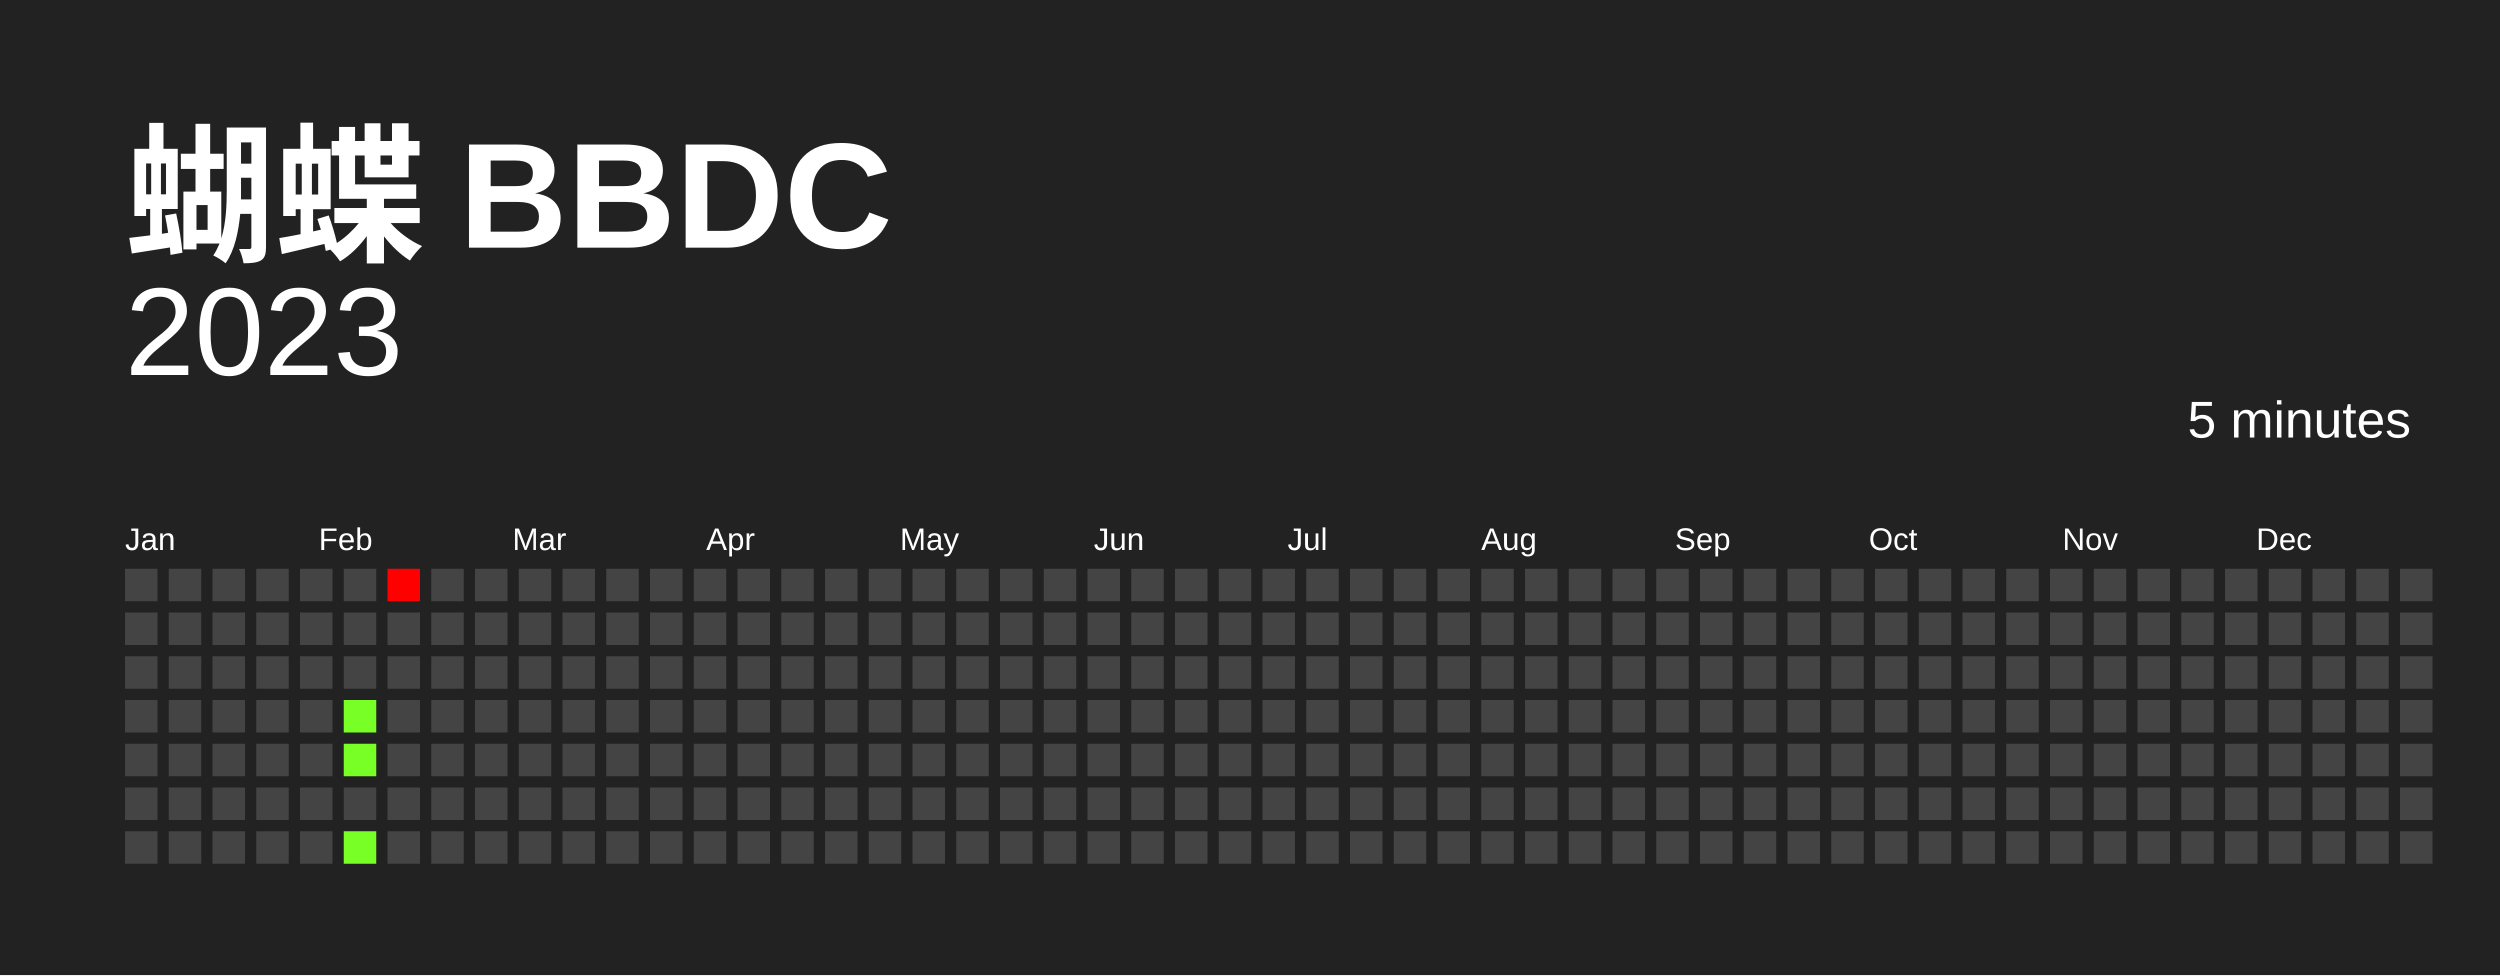
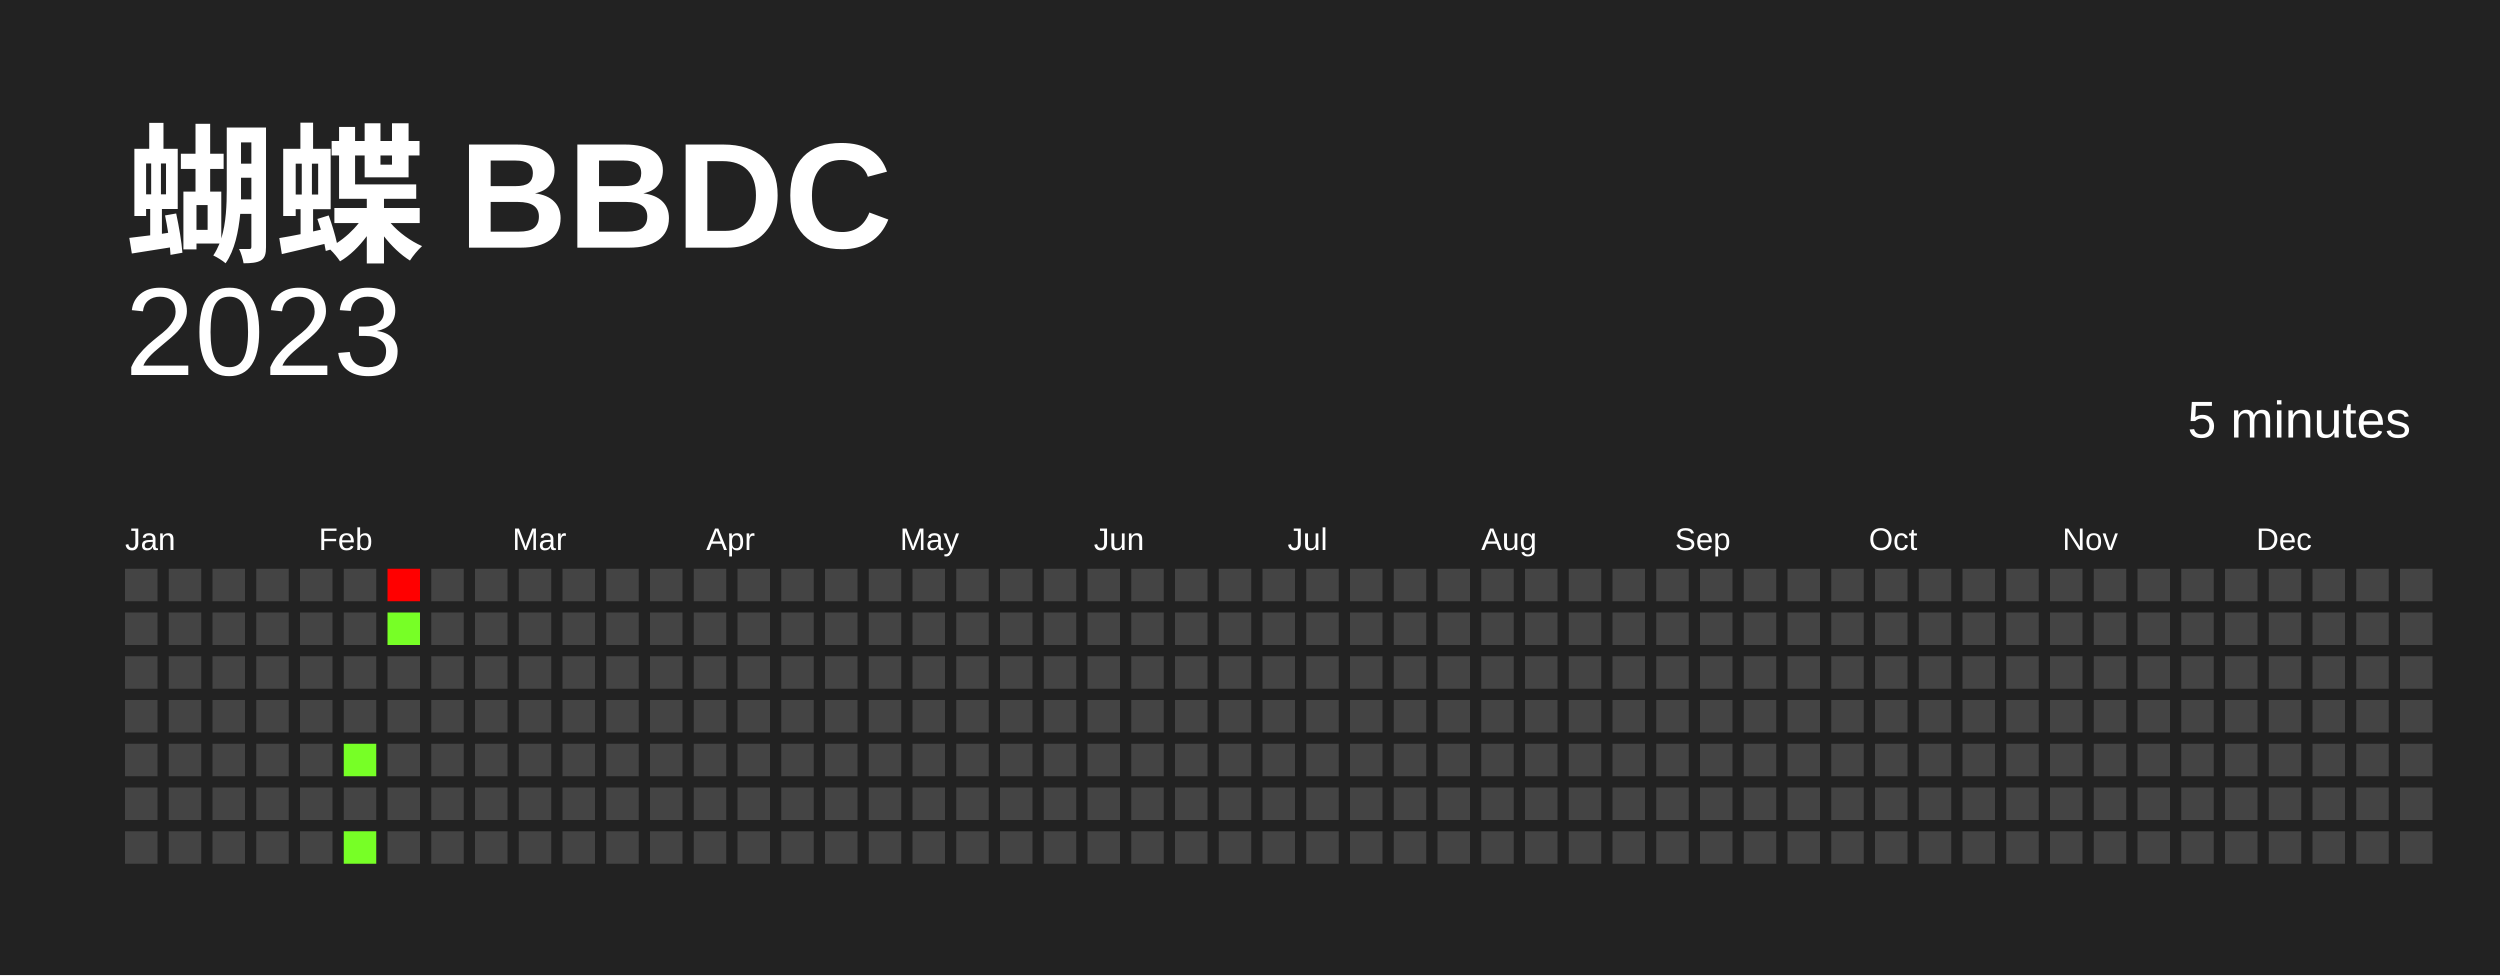
<svg xmlns="http://www.w3.org/2000/svg" baseProfile="full" height="78mm" version="1.1" viewBox="0,0,200,78" width="200mm">
  <defs />
  <rect fill="#222222" height="78" width="200" x="0" y="0" />
  <text fill="#FFFFFF" style="font-size:12px; font-family:Arial; font-weight:bold;" x="10" y="20">蝴蝶 BBDC</text>
  <text alignment-baseline="hanging" fill="#FFFFFF" style="font-size:10.0px; font-family:Arial;" x="10" y="30">2023</text>
  <text alignment-baseline="hanging" fill="#FFFFFF" style="font-size:4.125px; font-family:Arial;" x="175" y="35">5 minutes</text>
  <text fill="#FFFFFF" style="font-size:2.5px; font-family:Arial" x="10.0" y="44">Jan</text>
  <text fill="#FFFFFF" style="font-size:2.5px; font-family:Arial" x="25.5" y="44">Feb</text>
  <text fill="#FFFFFF" style="font-size:2.5px; font-family:Arial" x="41.0" y="44">Mar</text>
  <text fill="#FFFFFF" style="font-size:2.5px; font-family:Arial" x="56.5" y="44">Apr</text>
  <text fill="#FFFFFF" style="font-size:2.5px; font-family:Arial" x="72.0" y="44">May</text>
  <text fill="#FFFFFF" style="font-size:2.5px; font-family:Arial" x="87.5" y="44">Jun</text>
  <text fill="#FFFFFF" style="font-size:2.5px; font-family:Arial" x="103.0" y="44">Jul</text>
  <text fill="#FFFFFF" style="font-size:2.5px; font-family:Arial" x="118.5" y="44">Aug</text>
  <text fill="#FFFFFF" style="font-size:2.5px; font-family:Arial" x="134.0" y="44">Sep</text>
  <text fill="#FFFFFF" style="font-size:2.5px; font-family:Arial" x="149.5" y="44">Oct</text>
  <text fill="#FFFFFF" style="font-size:2.5px; font-family:Arial" x="165.0" y="44">Nov</text>
  <text fill="#FFFFFF" style="font-size:2.5px; font-family:Arial" x="180.5" y="44">Dec</text>
  <rect fill="#444444" height="2.6" width="2.6" x="10.0" y="45.5" />
  <rect fill="#444444" height="2.6" width="2.6" x="10.0" y="49.0" />
  <rect fill="#444444" height="2.6" width="2.6" x="10.0" y="52.5" />
  <rect fill="#444444" height="2.6" width="2.6" x="10.0" y="56.0" />
  <rect fill="#444444" height="2.6" width="2.6" x="10.0" y="59.5" />
  <rect fill="#444444" height="2.6" width="2.6" x="10.0" y="63.0" />
  <rect fill="#444444" height="2.6" width="2.6" x="10.0" y="66.5" />
  <rect fill="#444444" height="2.6" width="2.6" x="13.5" y="45.5" />
  <rect fill="#444444" height="2.6" width="2.6" x="13.5" y="49.0" />
  <rect fill="#444444" height="2.6" width="2.6" x="13.5" y="52.5" />
  <rect fill="#444444" height="2.6" width="2.6" x="13.5" y="56.0" />
  <rect fill="#444444" height="2.6" width="2.6" x="13.5" y="59.5" />
  <rect fill="#444444" height="2.6" width="2.6" x="13.5" y="63.0" />
  <rect fill="#444444" height="2.6" width="2.6" x="13.5" y="66.5" />
  <rect fill="#444444" height="2.6" width="2.6" x="17.0" y="45.5" />
  <rect fill="#444444" height="2.6" width="2.6" x="17.0" y="49.0" />
  <rect fill="#444444" height="2.6" width="2.6" x="17.0" y="52.5" />
  <rect fill="#444444" height="2.6" width="2.6" x="17.0" y="56.0" />
  <rect fill="#444444" height="2.6" width="2.6" x="17.0" y="59.5" />
  <rect fill="#444444" height="2.6" width="2.6" x="17.0" y="63.0" />
  <rect fill="#444444" height="2.6" width="2.6" x="17.0" y="66.5" />
  <rect fill="#444444" height="2.6" width="2.6" x="20.5" y="45.5" />
  <rect fill="#444444" height="2.6" width="2.6" x="20.5" y="49.0" />
  <rect fill="#444444" height="2.6" width="2.6" x="20.5" y="52.5" />
  <rect fill="#444444" height="2.6" width="2.6" x="20.5" y="56.0" />
  <rect fill="#444444" height="2.6" width="2.6" x="20.5" y="59.5" />
  <rect fill="#444444" height="2.6" width="2.6" x="20.5" y="63.0" />
  <rect fill="#444444" height="2.6" width="2.6" x="20.5" y="66.5" />
  <rect fill="#444444" height="2.6" width="2.6" x="24.0" y="45.5" />
  <rect fill="#444444" height="2.6" width="2.6" x="24.0" y="49.0" />
  <rect fill="#444444" height="2.6" width="2.6" x="24.0" y="52.5" />
  <rect fill="#444444" height="2.6" width="2.6" x="24.0" y="56.0" />
  <rect fill="#444444" height="2.6" width="2.6" x="24.0" y="59.5" />
  <rect fill="#444444" height="2.6" width="2.6" x="24.0" y="63.0" />
  <rect fill="#444444" height="2.6" width="2.6" x="24.0" y="66.5" />
  <rect fill="#444444" height="2.6" width="2.6" x="27.5" y="45.5" />
  <rect fill="#444444" height="2.6" width="2.6" x="27.5" y="49.0" />
  <rect fill="#444444" height="2.6" width="2.6" x="27.5" y="52.5" />
-   <rect fill="#77ff26" height="2.6" width="2.6" x="27.5" y="56.0" />
+   <rect fill="#444444" height="2.6" width="2.6" x="27.5" y="56.0" />
  <rect fill="#77ff26" height="2.6" width="2.6" x="27.5" y="59.5" />
  <rect fill="#444444" height="2.6" width="2.6" x="27.5" y="63.0" />
  <rect fill="#77ff26" height="2.6" width="2.6" x="27.5" y="66.5" />
  <rect fill="red" height="2.6" width="2.6" x="31.0" y="45.5" />
-   <rect fill="#444444" height="2.6" width="2.6" x="31.0" y="49.0" />
+   <rect fill="#77ff26" height="2.6" width="2.6" x="31.0" y="49.0" />
  <rect fill="#444444" height="2.6" width="2.6" x="31.0" y="52.5" />
  <rect fill="#444444" height="2.6" width="2.6" x="31.0" y="56.0" />
  <rect fill="#444444" height="2.6" width="2.6" x="31.0" y="59.5" />
  <rect fill="#444444" height="2.6" width="2.6" x="31.0" y="63.0" />
  <rect fill="#444444" height="2.6" width="2.6" x="31.0" y="66.5" />
  <rect fill="#444444" height="2.6" width="2.6" x="34.5" y="45.5" />
  <rect fill="#444444" height="2.6" width="2.6" x="34.5" y="49.0" />
  <rect fill="#444444" height="2.6" width="2.6" x="34.5" y="52.5" />
  <rect fill="#444444" height="2.6" width="2.6" x="34.5" y="56.0" />
  <rect fill="#444444" height="2.6" width="2.6" x="34.5" y="59.5" />
  <rect fill="#444444" height="2.6" width="2.6" x="34.5" y="63.0" />
  <rect fill="#444444" height="2.6" width="2.6" x="34.5" y="66.5" />
  <rect fill="#444444" height="2.6" width="2.6" x="38.0" y="45.5" />
  <rect fill="#444444" height="2.6" width="2.6" x="38.0" y="49.0" />
  <rect fill="#444444" height="2.6" width="2.6" x="38.0" y="52.5" />
  <rect fill="#444444" height="2.6" width="2.6" x="38.0" y="56.0" />
  <rect fill="#444444" height="2.6" width="2.6" x="38.0" y="59.5" />
  <rect fill="#444444" height="2.6" width="2.6" x="38.0" y="63.0" />
  <rect fill="#444444" height="2.6" width="2.6" x="38.0" y="66.5" />
  <rect fill="#444444" height="2.6" width="2.6" x="41.5" y="45.5" />
  <rect fill="#444444" height="2.6" width="2.6" x="41.5" y="49.0" />
  <rect fill="#444444" height="2.6" width="2.6" x="41.5" y="52.5" />
  <rect fill="#444444" height="2.6" width="2.6" x="41.5" y="56.0" />
  <rect fill="#444444" height="2.6" width="2.6" x="41.5" y="59.5" />
  <rect fill="#444444" height="2.6" width="2.6" x="41.5" y="63.0" />
  <rect fill="#444444" height="2.6" width="2.6" x="41.5" y="66.5" />
  <rect fill="#444444" height="2.6" width="2.6" x="45.0" y="45.5" />
  <rect fill="#444444" height="2.6" width="2.6" x="45.0" y="49.0" />
  <rect fill="#444444" height="2.6" width="2.6" x="45.0" y="52.5" />
  <rect fill="#444444" height="2.6" width="2.6" x="45.0" y="56.0" />
  <rect fill="#444444" height="2.6" width="2.6" x="45.0" y="59.5" />
  <rect fill="#444444" height="2.6" width="2.6" x="45.0" y="63.0" />
  <rect fill="#444444" height="2.6" width="2.6" x="45.0" y="66.5" />
  <rect fill="#444444" height="2.6" width="2.6" x="48.5" y="45.5" />
  <rect fill="#444444" height="2.6" width="2.6" x="48.5" y="49.0" />
  <rect fill="#444444" height="2.6" width="2.6" x="48.5" y="52.5" />
  <rect fill="#444444" height="2.6" width="2.6" x="48.5" y="56.0" />
  <rect fill="#444444" height="2.6" width="2.6" x="48.5" y="59.5" />
  <rect fill="#444444" height="2.6" width="2.6" x="48.5" y="63.0" />
  <rect fill="#444444" height="2.6" width="2.6" x="48.5" y="66.5" />
  <rect fill="#444444" height="2.6" width="2.6" x="52.0" y="45.5" />
  <rect fill="#444444" height="2.6" width="2.6" x="52.0" y="49.0" />
  <rect fill="#444444" height="2.6" width="2.6" x="52.0" y="52.5" />
  <rect fill="#444444" height="2.6" width="2.6" x="52.0" y="56.0" />
  <rect fill="#444444" height="2.6" width="2.6" x="52.0" y="59.5" />
  <rect fill="#444444" height="2.6" width="2.6" x="52.0" y="63.0" />
  <rect fill="#444444" height="2.6" width="2.6" x="52.0" y="66.5" />
  <rect fill="#444444" height="2.6" width="2.6" x="55.5" y="45.5" />
  <rect fill="#444444" height="2.6" width="2.6" x="55.5" y="49.0" />
  <rect fill="#444444" height="2.6" width="2.6" x="55.5" y="52.5" />
  <rect fill="#444444" height="2.6" width="2.6" x="55.5" y="56.0" />
  <rect fill="#444444" height="2.6" width="2.6" x="55.5" y="59.5" />
  <rect fill="#444444" height="2.6" width="2.6" x="55.5" y="63.0" />
  <rect fill="#444444" height="2.6" width="2.6" x="55.5" y="66.5" />
  <rect fill="#444444" height="2.6" width="2.6" x="59.0" y="45.5" />
  <rect fill="#444444" height="2.6" width="2.6" x="59.0" y="49.0" />
  <rect fill="#444444" height="2.6" width="2.6" x="59.0" y="52.5" />
  <rect fill="#444444" height="2.6" width="2.6" x="59.0" y="56.0" />
  <rect fill="#444444" height="2.6" width="2.6" x="59.0" y="59.5" />
  <rect fill="#444444" height="2.6" width="2.6" x="59.0" y="63.0" />
  <rect fill="#444444" height="2.6" width="2.6" x="59.0" y="66.5" />
  <rect fill="#444444" height="2.6" width="2.6" x="62.5" y="45.5" />
  <rect fill="#444444" height="2.6" width="2.6" x="62.5" y="49.0" />
  <rect fill="#444444" height="2.6" width="2.6" x="62.5" y="52.5" />
  <rect fill="#444444" height="2.6" width="2.6" x="62.5" y="56.0" />
  <rect fill="#444444" height="2.6" width="2.6" x="62.5" y="59.5" />
  <rect fill="#444444" height="2.6" width="2.6" x="62.5" y="63.0" />
  <rect fill="#444444" height="2.6" width="2.6" x="62.5" y="66.5" />
  <rect fill="#444444" height="2.6" width="2.6" x="66.0" y="45.5" />
  <rect fill="#444444" height="2.6" width="2.6" x="66.0" y="49.0" />
  <rect fill="#444444" height="2.6" width="2.6" x="66.0" y="52.5" />
  <rect fill="#444444" height="2.6" width="2.6" x="66.0" y="56.0" />
  <rect fill="#444444" height="2.6" width="2.6" x="66.0" y="59.5" />
  <rect fill="#444444" height="2.6" width="2.6" x="66.0" y="63.0" />
  <rect fill="#444444" height="2.6" width="2.6" x="66.0" y="66.5" />
  <rect fill="#444444" height="2.6" width="2.6" x="69.5" y="45.5" />
  <rect fill="#444444" height="2.6" width="2.6" x="69.5" y="49.0" />
  <rect fill="#444444" height="2.6" width="2.6" x="69.5" y="52.5" />
  <rect fill="#444444" height="2.6" width="2.6" x="69.5" y="56.0" />
  <rect fill="#444444" height="2.6" width="2.6" x="69.5" y="59.5" />
  <rect fill="#444444" height="2.6" width="2.6" x="69.5" y="63.0" />
  <rect fill="#444444" height="2.6" width="2.6" x="69.5" y="66.5" />
  <rect fill="#444444" height="2.6" width="2.6" x="73.0" y="45.5" />
  <rect fill="#444444" height="2.6" width="2.6" x="73.0" y="49.0" />
  <rect fill="#444444" height="2.6" width="2.6" x="73.0" y="52.5" />
  <rect fill="#444444" height="2.6" width="2.6" x="73.0" y="56.0" />
  <rect fill="#444444" height="2.6" width="2.6" x="73.0" y="59.5" />
  <rect fill="#444444" height="2.6" width="2.6" x="73.0" y="63.0" />
  <rect fill="#444444" height="2.6" width="2.6" x="73.0" y="66.5" />
  <rect fill="#444444" height="2.6" width="2.6" x="76.5" y="45.5" />
  <rect fill="#444444" height="2.6" width="2.6" x="76.5" y="49.0" />
  <rect fill="#444444" height="2.6" width="2.6" x="76.5" y="52.5" />
  <rect fill="#444444" height="2.6" width="2.6" x="76.5" y="56.0" />
  <rect fill="#444444" height="2.6" width="2.6" x="76.5" y="59.5" />
  <rect fill="#444444" height="2.6" width="2.6" x="76.5" y="63.0" />
  <rect fill="#444444" height="2.6" width="2.6" x="76.5" y="66.5" />
  <rect fill="#444444" height="2.6" width="2.6" x="80.0" y="45.5" />
  <rect fill="#444444" height="2.6" width="2.6" x="80.0" y="49.0" />
  <rect fill="#444444" height="2.6" width="2.6" x="80.0" y="52.5" />
  <rect fill="#444444" height="2.6" width="2.6" x="80.0" y="56.0" />
  <rect fill="#444444" height="2.6" width="2.6" x="80.0" y="59.5" />
  <rect fill="#444444" height="2.6" width="2.6" x="80.0" y="63.0" />
  <rect fill="#444444" height="2.6" width="2.6" x="80.0" y="66.5" />
  <rect fill="#444444" height="2.6" width="2.6" x="83.5" y="45.5" />
  <rect fill="#444444" height="2.6" width="2.6" x="83.5" y="49.0" />
  <rect fill="#444444" height="2.6" width="2.6" x="83.5" y="52.5" />
  <rect fill="#444444" height="2.6" width="2.6" x="83.5" y="56.0" />
  <rect fill="#444444" height="2.6" width="2.6" x="83.5" y="59.5" />
  <rect fill="#444444" height="2.6" width="2.6" x="83.5" y="63.0" />
  <rect fill="#444444" height="2.6" width="2.6" x="83.5" y="66.5" />
  <rect fill="#444444" height="2.6" width="2.6" x="87.0" y="45.5" />
  <rect fill="#444444" height="2.6" width="2.6" x="87.0" y="49.0" />
  <rect fill="#444444" height="2.6" width="2.6" x="87.0" y="52.5" />
  <rect fill="#444444" height="2.6" width="2.6" x="87.0" y="56.0" />
  <rect fill="#444444" height="2.6" width="2.6" x="87.0" y="59.5" />
  <rect fill="#444444" height="2.6" width="2.6" x="87.0" y="63.0" />
  <rect fill="#444444" height="2.6" width="2.6" x="87.0" y="66.5" />
  <rect fill="#444444" height="2.6" width="2.6" x="90.5" y="45.5" />
  <rect fill="#444444" height="2.6" width="2.6" x="90.5" y="49.0" />
  <rect fill="#444444" height="2.6" width="2.6" x="90.5" y="52.5" />
  <rect fill="#444444" height="2.6" width="2.6" x="90.5" y="56.0" />
  <rect fill="#444444" height="2.6" width="2.6" x="90.5" y="59.5" />
  <rect fill="#444444" height="2.6" width="2.6" x="90.5" y="63.0" />
  <rect fill="#444444" height="2.6" width="2.6" x="90.5" y="66.5" />
  <rect fill="#444444" height="2.6" width="2.6" x="94.0" y="45.5" />
  <rect fill="#444444" height="2.6" width="2.6" x="94.0" y="49.0" />
  <rect fill="#444444" height="2.6" width="2.6" x="94.0" y="52.5" />
  <rect fill="#444444" height="2.6" width="2.6" x="94.0" y="56.0" />
  <rect fill="#444444" height="2.6" width="2.6" x="94.0" y="59.5" />
  <rect fill="#444444" height="2.6" width="2.6" x="94.0" y="63.0" />
  <rect fill="#444444" height="2.6" width="2.6" x="94.0" y="66.5" />
  <rect fill="#444444" height="2.6" width="2.6" x="97.5" y="45.5" />
  <rect fill="#444444" height="2.6" width="2.6" x="97.5" y="49.0" />
  <rect fill="#444444" height="2.6" width="2.6" x="97.5" y="52.5" />
  <rect fill="#444444" height="2.6" width="2.6" x="97.5" y="56.0" />
  <rect fill="#444444" height="2.6" width="2.6" x="97.5" y="59.5" />
  <rect fill="#444444" height="2.6" width="2.6" x="97.5" y="63.0" />
  <rect fill="#444444" height="2.6" width="2.6" x="97.5" y="66.5" />
  <rect fill="#444444" height="2.6" width="2.6" x="101.0" y="45.5" />
  <rect fill="#444444" height="2.6" width="2.6" x="101.0" y="49.0" />
  <rect fill="#444444" height="2.6" width="2.6" x="101.0" y="52.5" />
  <rect fill="#444444" height="2.6" width="2.6" x="101.0" y="56.0" />
  <rect fill="#444444" height="2.6" width="2.6" x="101.0" y="59.5" />
  <rect fill="#444444" height="2.6" width="2.6" x="101.0" y="63.0" />
  <rect fill="#444444" height="2.6" width="2.6" x="101.0" y="66.5" />
  <rect fill="#444444" height="2.6" width="2.6" x="104.5" y="45.5" />
  <rect fill="#444444" height="2.6" width="2.6" x="104.5" y="49.0" />
  <rect fill="#444444" height="2.6" width="2.6" x="104.5" y="52.5" />
  <rect fill="#444444" height="2.6" width="2.6" x="104.5" y="56.0" />
  <rect fill="#444444" height="2.6" width="2.6" x="104.5" y="59.5" />
  <rect fill="#444444" height="2.6" width="2.6" x="104.5" y="63.0" />
  <rect fill="#444444" height="2.6" width="2.6" x="104.5" y="66.5" />
  <rect fill="#444444" height="2.6" width="2.6" x="108.0" y="45.5" />
  <rect fill="#444444" height="2.6" width="2.6" x="108.0" y="49.0" />
  <rect fill="#444444" height="2.6" width="2.6" x="108.0" y="52.5" />
  <rect fill="#444444" height="2.6" width="2.6" x="108.0" y="56.0" />
  <rect fill="#444444" height="2.6" width="2.6" x="108.0" y="59.5" />
  <rect fill="#444444" height="2.6" width="2.6" x="108.0" y="63.0" />
  <rect fill="#444444" height="2.6" width="2.6" x="108.0" y="66.5" />
  <rect fill="#444444" height="2.6" width="2.6" x="111.5" y="45.5" />
  <rect fill="#444444" height="2.6" width="2.6" x="111.5" y="49.0" />
  <rect fill="#444444" height="2.6" width="2.6" x="111.5" y="52.5" />
  <rect fill="#444444" height="2.6" width="2.6" x="111.5" y="56.0" />
  <rect fill="#444444" height="2.6" width="2.6" x="111.5" y="59.5" />
  <rect fill="#444444" height="2.6" width="2.6" x="111.5" y="63.0" />
  <rect fill="#444444" height="2.6" width="2.6" x="111.5" y="66.5" />
  <rect fill="#444444" height="2.6" width="2.6" x="115.0" y="45.5" />
  <rect fill="#444444" height="2.6" width="2.6" x="115.0" y="49.0" />
  <rect fill="#444444" height="2.6" width="2.6" x="115.0" y="52.5" />
  <rect fill="#444444" height="2.6" width="2.6" x="115.0" y="56.0" />
  <rect fill="#444444" height="2.6" width="2.6" x="115.0" y="59.5" />
  <rect fill="#444444" height="2.6" width="2.6" x="115.0" y="63.0" />
  <rect fill="#444444" height="2.6" width="2.6" x="115.0" y="66.5" />
  <rect fill="#444444" height="2.6" width="2.6" x="118.5" y="45.5" />
  <rect fill="#444444" height="2.6" width="2.6" x="118.5" y="49.0" />
  <rect fill="#444444" height="2.6" width="2.6" x="118.5" y="52.5" />
  <rect fill="#444444" height="2.6" width="2.6" x="118.5" y="56.0" />
  <rect fill="#444444" height="2.6" width="2.6" x="118.5" y="59.5" />
  <rect fill="#444444" height="2.6" width="2.6" x="118.5" y="63.0" />
  <rect fill="#444444" height="2.6" width="2.6" x="118.5" y="66.5" />
  <rect fill="#444444" height="2.6" width="2.6" x="122.0" y="45.5" />
  <rect fill="#444444" height="2.6" width="2.6" x="122.0" y="49.0" />
  <rect fill="#444444" height="2.6" width="2.6" x="122.0" y="52.5" />
  <rect fill="#444444" height="2.6" width="2.6" x="122.0" y="56.0" />
  <rect fill="#444444" height="2.6" width="2.6" x="122.0" y="59.5" />
  <rect fill="#444444" height="2.6" width="2.6" x="122.0" y="63.0" />
  <rect fill="#444444" height="2.6" width="2.6" x="122.0" y="66.5" />
  <rect fill="#444444" height="2.6" width="2.6" x="125.5" y="45.5" />
  <rect fill="#444444" height="2.6" width="2.6" x="125.5" y="49.0" />
  <rect fill="#444444" height="2.6" width="2.6" x="125.5" y="52.5" />
  <rect fill="#444444" height="2.6" width="2.6" x="125.5" y="56.0" />
  <rect fill="#444444" height="2.6" width="2.6" x="125.5" y="59.5" />
  <rect fill="#444444" height="2.6" width="2.6" x="125.5" y="63.0" />
  <rect fill="#444444" height="2.6" width="2.6" x="125.5" y="66.5" />
  <rect fill="#444444" height="2.6" width="2.6" x="129.0" y="45.5" />
  <rect fill="#444444" height="2.6" width="2.6" x="129.0" y="49.0" />
  <rect fill="#444444" height="2.6" width="2.6" x="129.0" y="52.5" />
  <rect fill="#444444" height="2.6" width="2.6" x="129.0" y="56.0" />
  <rect fill="#444444" height="2.6" width="2.6" x="129.0" y="59.5" />
  <rect fill="#444444" height="2.6" width="2.6" x="129.0" y="63.0" />
  <rect fill="#444444" height="2.6" width="2.6" x="129.0" y="66.5" />
  <rect fill="#444444" height="2.6" width="2.6" x="132.5" y="45.5" />
  <rect fill="#444444" height="2.6" width="2.6" x="132.5" y="49.0" />
  <rect fill="#444444" height="2.6" width="2.6" x="132.5" y="52.5" />
  <rect fill="#444444" height="2.6" width="2.6" x="132.5" y="56.0" />
  <rect fill="#444444" height="2.6" width="2.6" x="132.5" y="59.5" />
  <rect fill="#444444" height="2.6" width="2.6" x="132.5" y="63.0" />
  <rect fill="#444444" height="2.6" width="2.6" x="132.5" y="66.5" />
  <rect fill="#444444" height="2.6" width="2.6" x="136.0" y="45.5" />
  <rect fill="#444444" height="2.6" width="2.6" x="136.0" y="49.0" />
  <rect fill="#444444" height="2.6" width="2.6" x="136.0" y="52.5" />
  <rect fill="#444444" height="2.6" width="2.6" x="136.0" y="56.0" />
  <rect fill="#444444" height="2.6" width="2.6" x="136.0" y="59.5" />
  <rect fill="#444444" height="2.6" width="2.6" x="136.0" y="63.0" />
  <rect fill="#444444" height="2.6" width="2.6" x="136.0" y="66.5" />
  <rect fill="#444444" height="2.6" width="2.6" x="139.5" y="45.5" />
  <rect fill="#444444" height="2.6" width="2.6" x="139.5" y="49.0" />
  <rect fill="#444444" height="2.6" width="2.6" x="139.5" y="52.5" />
  <rect fill="#444444" height="2.6" width="2.6" x="139.5" y="56.0" />
  <rect fill="#444444" height="2.6" width="2.6" x="139.5" y="59.5" />
  <rect fill="#444444" height="2.6" width="2.6" x="139.5" y="63.0" />
  <rect fill="#444444" height="2.6" width="2.6" x="139.5" y="66.5" />
  <rect fill="#444444" height="2.6" width="2.6" x="143.0" y="45.5" />
  <rect fill="#444444" height="2.6" width="2.6" x="143.0" y="49.0" />
  <rect fill="#444444" height="2.6" width="2.6" x="143.0" y="52.5" />
  <rect fill="#444444" height="2.6" width="2.6" x="143.0" y="56.0" />
  <rect fill="#444444" height="2.6" width="2.6" x="143.0" y="59.5" />
  <rect fill="#444444" height="2.6" width="2.6" x="143.0" y="63.0" />
  <rect fill="#444444" height="2.6" width="2.6" x="143.0" y="66.5" />
  <rect fill="#444444" height="2.6" width="2.6" x="146.5" y="45.5" />
  <rect fill="#444444" height="2.6" width="2.6" x="146.5" y="49.0" />
  <rect fill="#444444" height="2.6" width="2.6" x="146.5" y="52.5" />
  <rect fill="#444444" height="2.6" width="2.6" x="146.5" y="56.0" />
  <rect fill="#444444" height="2.6" width="2.6" x="146.5" y="59.5" />
  <rect fill="#444444" height="2.6" width="2.6" x="146.5" y="63.0" />
  <rect fill="#444444" height="2.6" width="2.6" x="146.5" y="66.5" />
  <rect fill="#444444" height="2.6" width="2.6" x="150.0" y="45.5" />
  <rect fill="#444444" height="2.6" width="2.6" x="150.0" y="49.0" />
  <rect fill="#444444" height="2.6" width="2.6" x="150.0" y="52.5" />
  <rect fill="#444444" height="2.6" width="2.6" x="150.0" y="56.0" />
  <rect fill="#444444" height="2.6" width="2.6" x="150.0" y="59.5" />
  <rect fill="#444444" height="2.6" width="2.6" x="150.0" y="63.0" />
  <rect fill="#444444" height="2.6" width="2.6" x="150.0" y="66.5" />
  <rect fill="#444444" height="2.6" width="2.6" x="153.5" y="45.5" />
  <rect fill="#444444" height="2.6" width="2.6" x="153.5" y="49.0" />
  <rect fill="#444444" height="2.6" width="2.6" x="153.5" y="52.5" />
  <rect fill="#444444" height="2.6" width="2.6" x="153.5" y="56.0" />
  <rect fill="#444444" height="2.6" width="2.6" x="153.5" y="59.5" />
  <rect fill="#444444" height="2.6" width="2.6" x="153.5" y="63.0" />
  <rect fill="#444444" height="2.6" width="2.6" x="153.5" y="66.5" />
  <rect fill="#444444" height="2.6" width="2.6" x="157.0" y="45.5" />
  <rect fill="#444444" height="2.6" width="2.6" x="157.0" y="49.0" />
  <rect fill="#444444" height="2.6" width="2.6" x="157.0" y="52.5" />
  <rect fill="#444444" height="2.6" width="2.6" x="157.0" y="56.0" />
  <rect fill="#444444" height="2.6" width="2.6" x="157.0" y="59.5" />
  <rect fill="#444444" height="2.6" width="2.6" x="157.0" y="63.0" />
  <rect fill="#444444" height="2.6" width="2.6" x="157.0" y="66.5" />
  <rect fill="#444444" height="2.6" width="2.6" x="160.5" y="45.5" />
  <rect fill="#444444" height="2.6" width="2.6" x="160.5" y="49.0" />
  <rect fill="#444444" height="2.6" width="2.6" x="160.5" y="52.5" />
  <rect fill="#444444" height="2.6" width="2.6" x="160.5" y="56.0" />
  <rect fill="#444444" height="2.6" width="2.6" x="160.5" y="59.5" />
  <rect fill="#444444" height="2.6" width="2.6" x="160.5" y="63.0" />
  <rect fill="#444444" height="2.6" width="2.6" x="160.5" y="66.5" />
  <rect fill="#444444" height="2.6" width="2.6" x="164.0" y="45.5" />
  <rect fill="#444444" height="2.6" width="2.6" x="164.0" y="49.0" />
  <rect fill="#444444" height="2.6" width="2.6" x="164.0" y="52.5" />
  <rect fill="#444444" height="2.6" width="2.6" x="164.0" y="56.0" />
  <rect fill="#444444" height="2.6" width="2.6" x="164.0" y="59.5" />
  <rect fill="#444444" height="2.6" width="2.6" x="164.0" y="63.0" />
  <rect fill="#444444" height="2.6" width="2.6" x="164.0" y="66.5" />
  <rect fill="#444444" height="2.6" width="2.6" x="167.5" y="45.5" />
  <rect fill="#444444" height="2.6" width="2.6" x="167.5" y="49.0" />
  <rect fill="#444444" height="2.6" width="2.6" x="167.5" y="52.5" />
  <rect fill="#444444" height="2.6" width="2.6" x="167.5" y="56.0" />
  <rect fill="#444444" height="2.6" width="2.6" x="167.5" y="59.5" />
  <rect fill="#444444" height="2.6" width="2.6" x="167.5" y="63.0" />
  <rect fill="#444444" height="2.6" width="2.6" x="167.5" y="66.5" />
  <rect fill="#444444" height="2.6" width="2.6" x="171.0" y="45.5" />
  <rect fill="#444444" height="2.6" width="2.6" x="171.0" y="49.0" />
  <rect fill="#444444" height="2.6" width="2.6" x="171.0" y="52.5" />
  <rect fill="#444444" height="2.6" width="2.6" x="171.0" y="56.0" />
  <rect fill="#444444" height="2.6" width="2.6" x="171.0" y="59.5" />
  <rect fill="#444444" height="2.6" width="2.6" x="171.0" y="63.0" />
  <rect fill="#444444" height="2.6" width="2.6" x="171.0" y="66.5" />
  <rect fill="#444444" height="2.6" width="2.6" x="174.5" y="45.5" />
  <rect fill="#444444" height="2.6" width="2.6" x="174.5" y="49.0" />
  <rect fill="#444444" height="2.6" width="2.6" x="174.5" y="52.5" />
  <rect fill="#444444" height="2.6" width="2.6" x="174.5" y="56.0" />
  <rect fill="#444444" height="2.6" width="2.6" x="174.5" y="59.5" />
  <rect fill="#444444" height="2.6" width="2.6" x="174.5" y="63.0" />
  <rect fill="#444444" height="2.6" width="2.6" x="174.5" y="66.5" />
  <rect fill="#444444" height="2.6" width="2.6" x="178.0" y="45.5" />
  <rect fill="#444444" height="2.6" width="2.6" x="178.0" y="49.0" />
  <rect fill="#444444" height="2.6" width="2.6" x="178.0" y="52.5" />
  <rect fill="#444444" height="2.6" width="2.6" x="178.0" y="56.0" />
  <rect fill="#444444" height="2.6" width="2.6" x="178.0" y="59.5" />
  <rect fill="#444444" height="2.6" width="2.6" x="178.0" y="63.0" />
  <rect fill="#444444" height="2.6" width="2.6" x="178.0" y="66.5" />
  <rect fill="#444444" height="2.6" width="2.6" x="181.5" y="45.5" />
  <rect fill="#444444" height="2.6" width="2.6" x="181.5" y="49.0" />
  <rect fill="#444444" height="2.6" width="2.6" x="181.5" y="52.5" />
  <rect fill="#444444" height="2.6" width="2.6" x="181.5" y="56.0" />
  <rect fill="#444444" height="2.6" width="2.6" x="181.5" y="59.5" />
  <rect fill="#444444" height="2.6" width="2.6" x="181.5" y="63.0" />
  <rect fill="#444444" height="2.6" width="2.6" x="181.5" y="66.5" />
  <rect fill="#444444" height="2.6" width="2.6" x="185.0" y="45.5" />
  <rect fill="#444444" height="2.6" width="2.6" x="185.0" y="49.0" />
  <rect fill="#444444" height="2.6" width="2.6" x="185.0" y="52.5" />
  <rect fill="#444444" height="2.6" width="2.6" x="185.0" y="56.0" />
  <rect fill="#444444" height="2.6" width="2.6" x="185.0" y="59.5" />
  <rect fill="#444444" height="2.6" width="2.6" x="185.0" y="63.0" />
  <rect fill="#444444" height="2.6" width="2.6" x="185.0" y="66.5" />
  <rect fill="#444444" height="2.6" width="2.6" x="188.5" y="45.5" />
  <rect fill="#444444" height="2.6" width="2.6" x="188.5" y="49.0" />
  <rect fill="#444444" height="2.6" width="2.6" x="188.5" y="52.5" />
  <rect fill="#444444" height="2.6" width="2.6" x="188.5" y="56.0" />
  <rect fill="#444444" height="2.6" width="2.6" x="188.5" y="59.5" />
  <rect fill="#444444" height="2.6" width="2.6" x="188.5" y="63.0" />
  <rect fill="#444444" height="2.6" width="2.6" x="188.5" y="66.5" />
  <rect fill="#444444" height="2.6" width="2.6" x="192.0" y="45.5" />
  <rect fill="#444444" height="2.6" width="2.6" x="192.0" y="49.0" />
  <rect fill="#444444" height="2.6" width="2.6" x="192.0" y="52.5" />
  <rect fill="#444444" height="2.6" width="2.6" x="192.0" y="56.0" />
  <rect fill="#444444" height="2.6" width="2.6" x="192.0" y="59.5" />
  <rect fill="#444444" height="2.6" width="2.6" x="192.0" y="63.0" />
  <rect fill="#444444" height="2.6" width="2.6" x="192.0" y="66.5" />
</svg>
